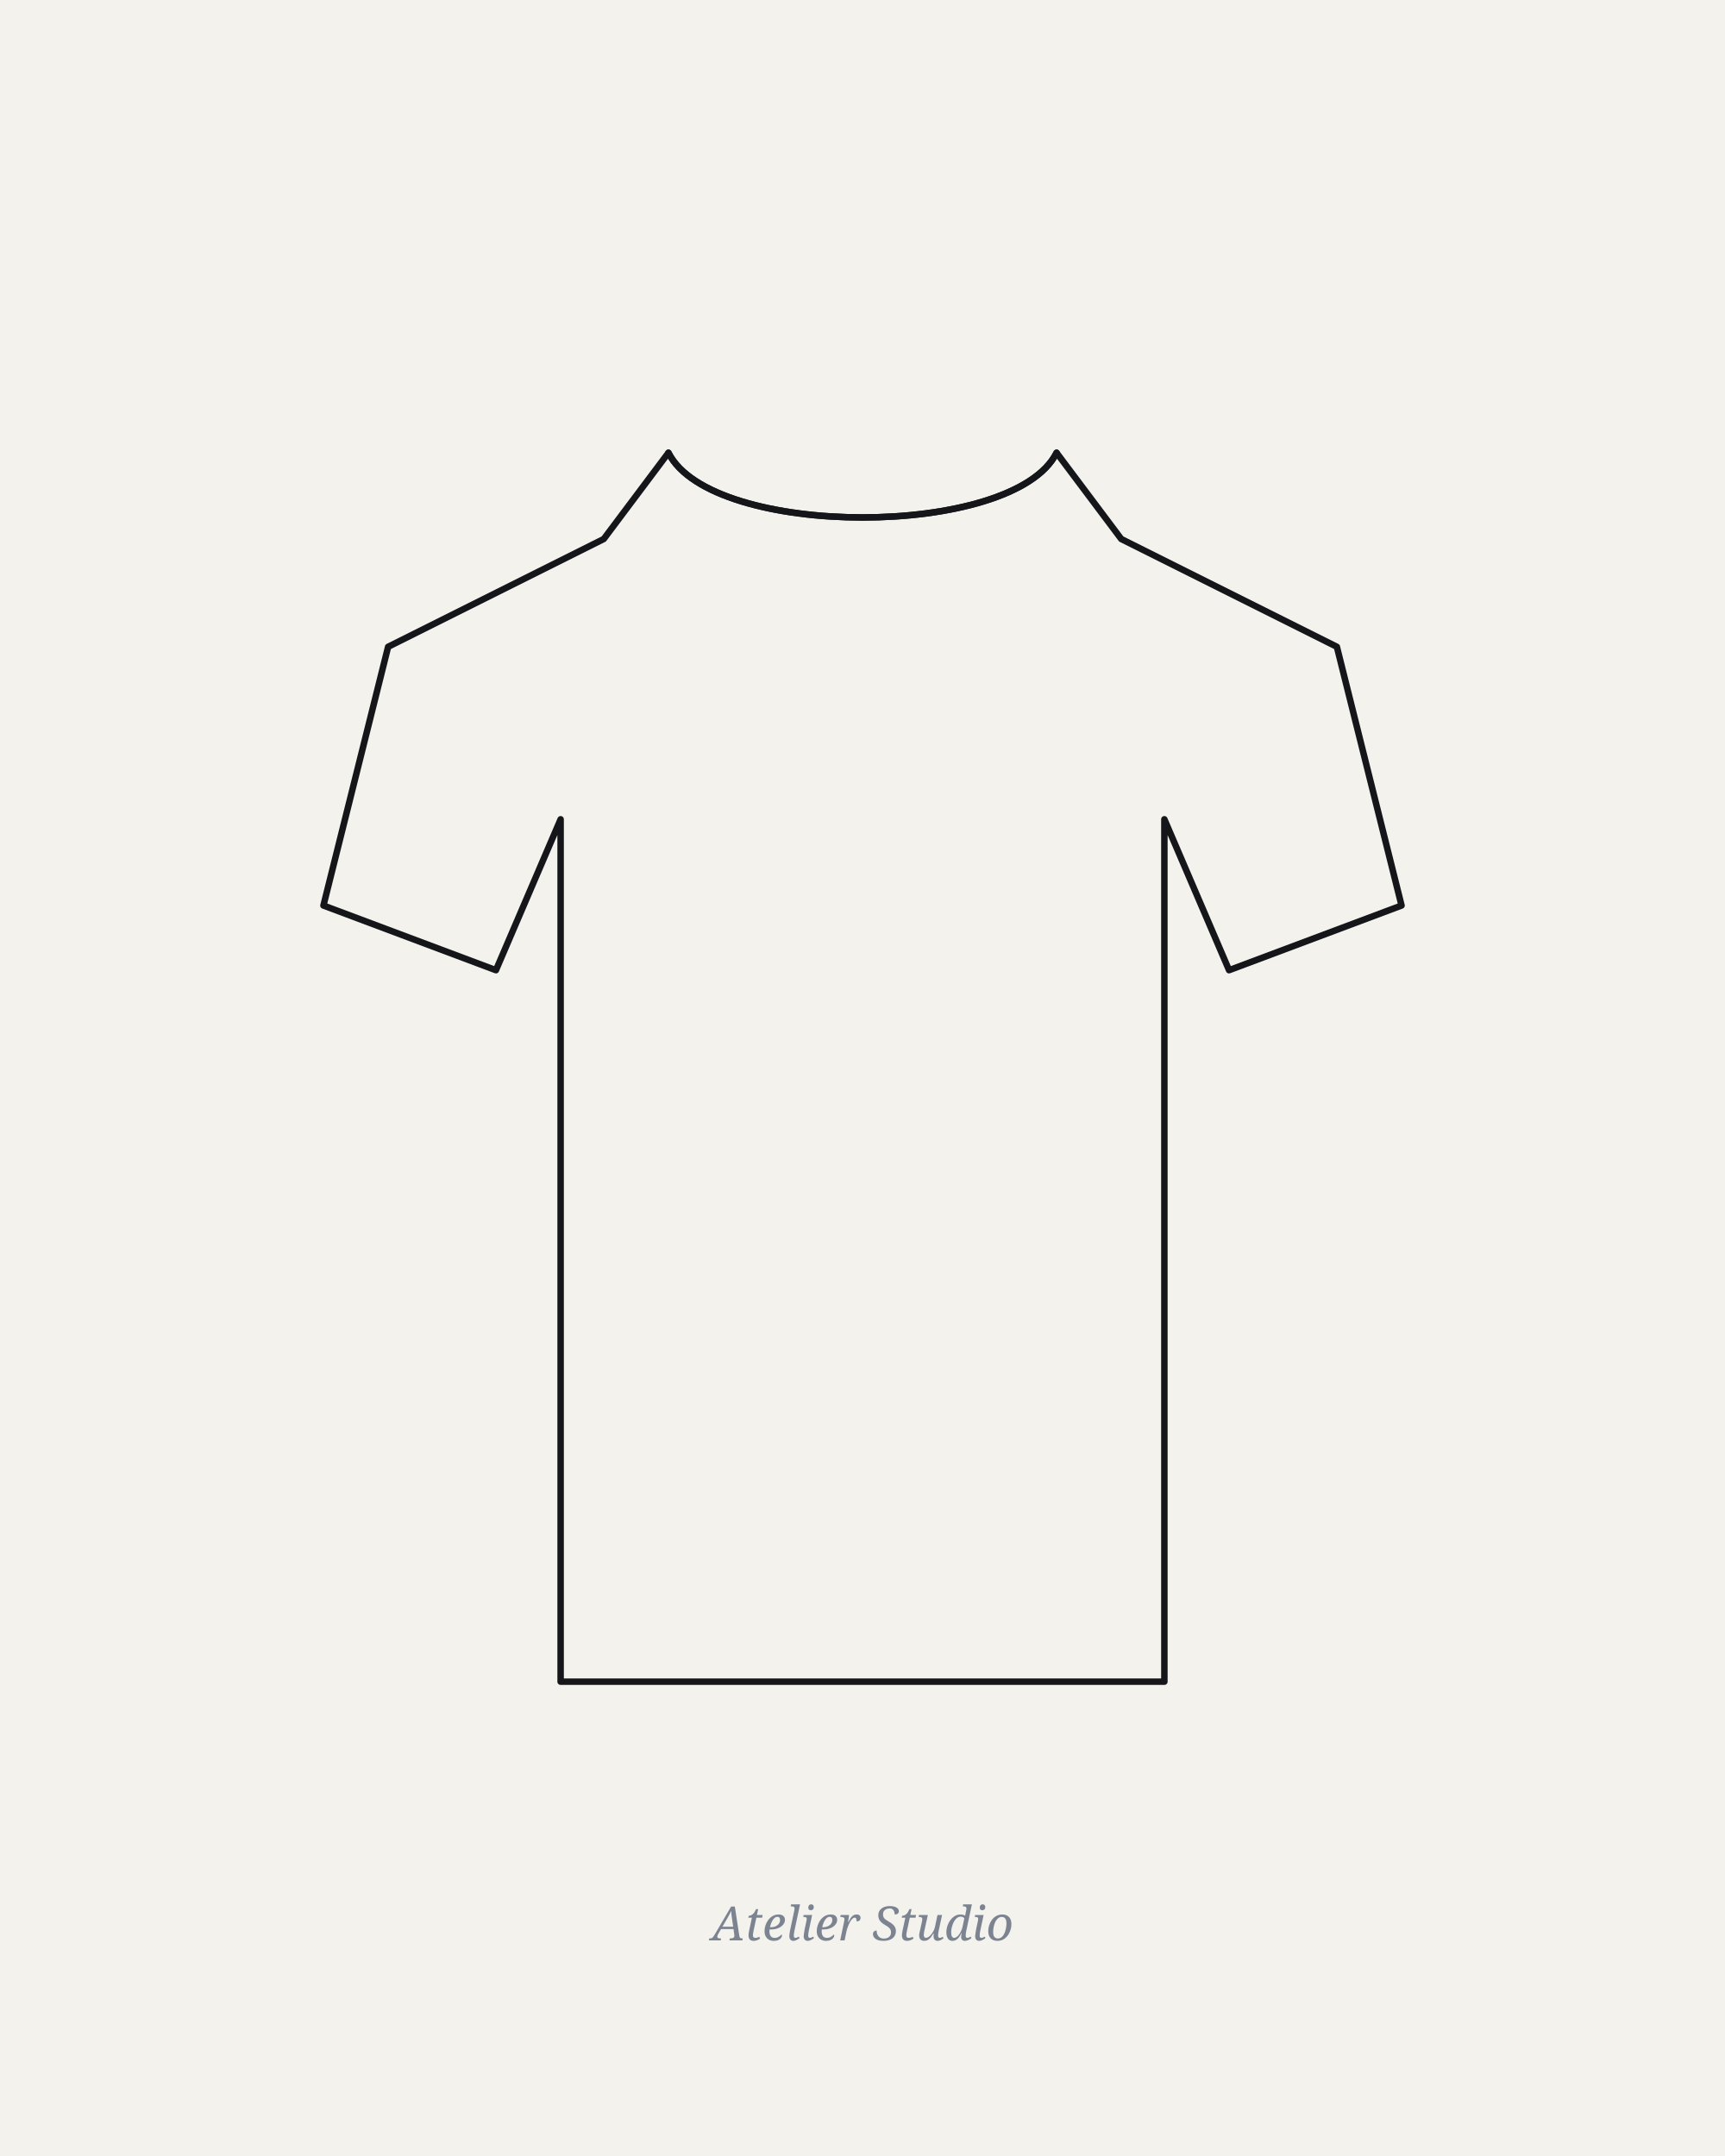
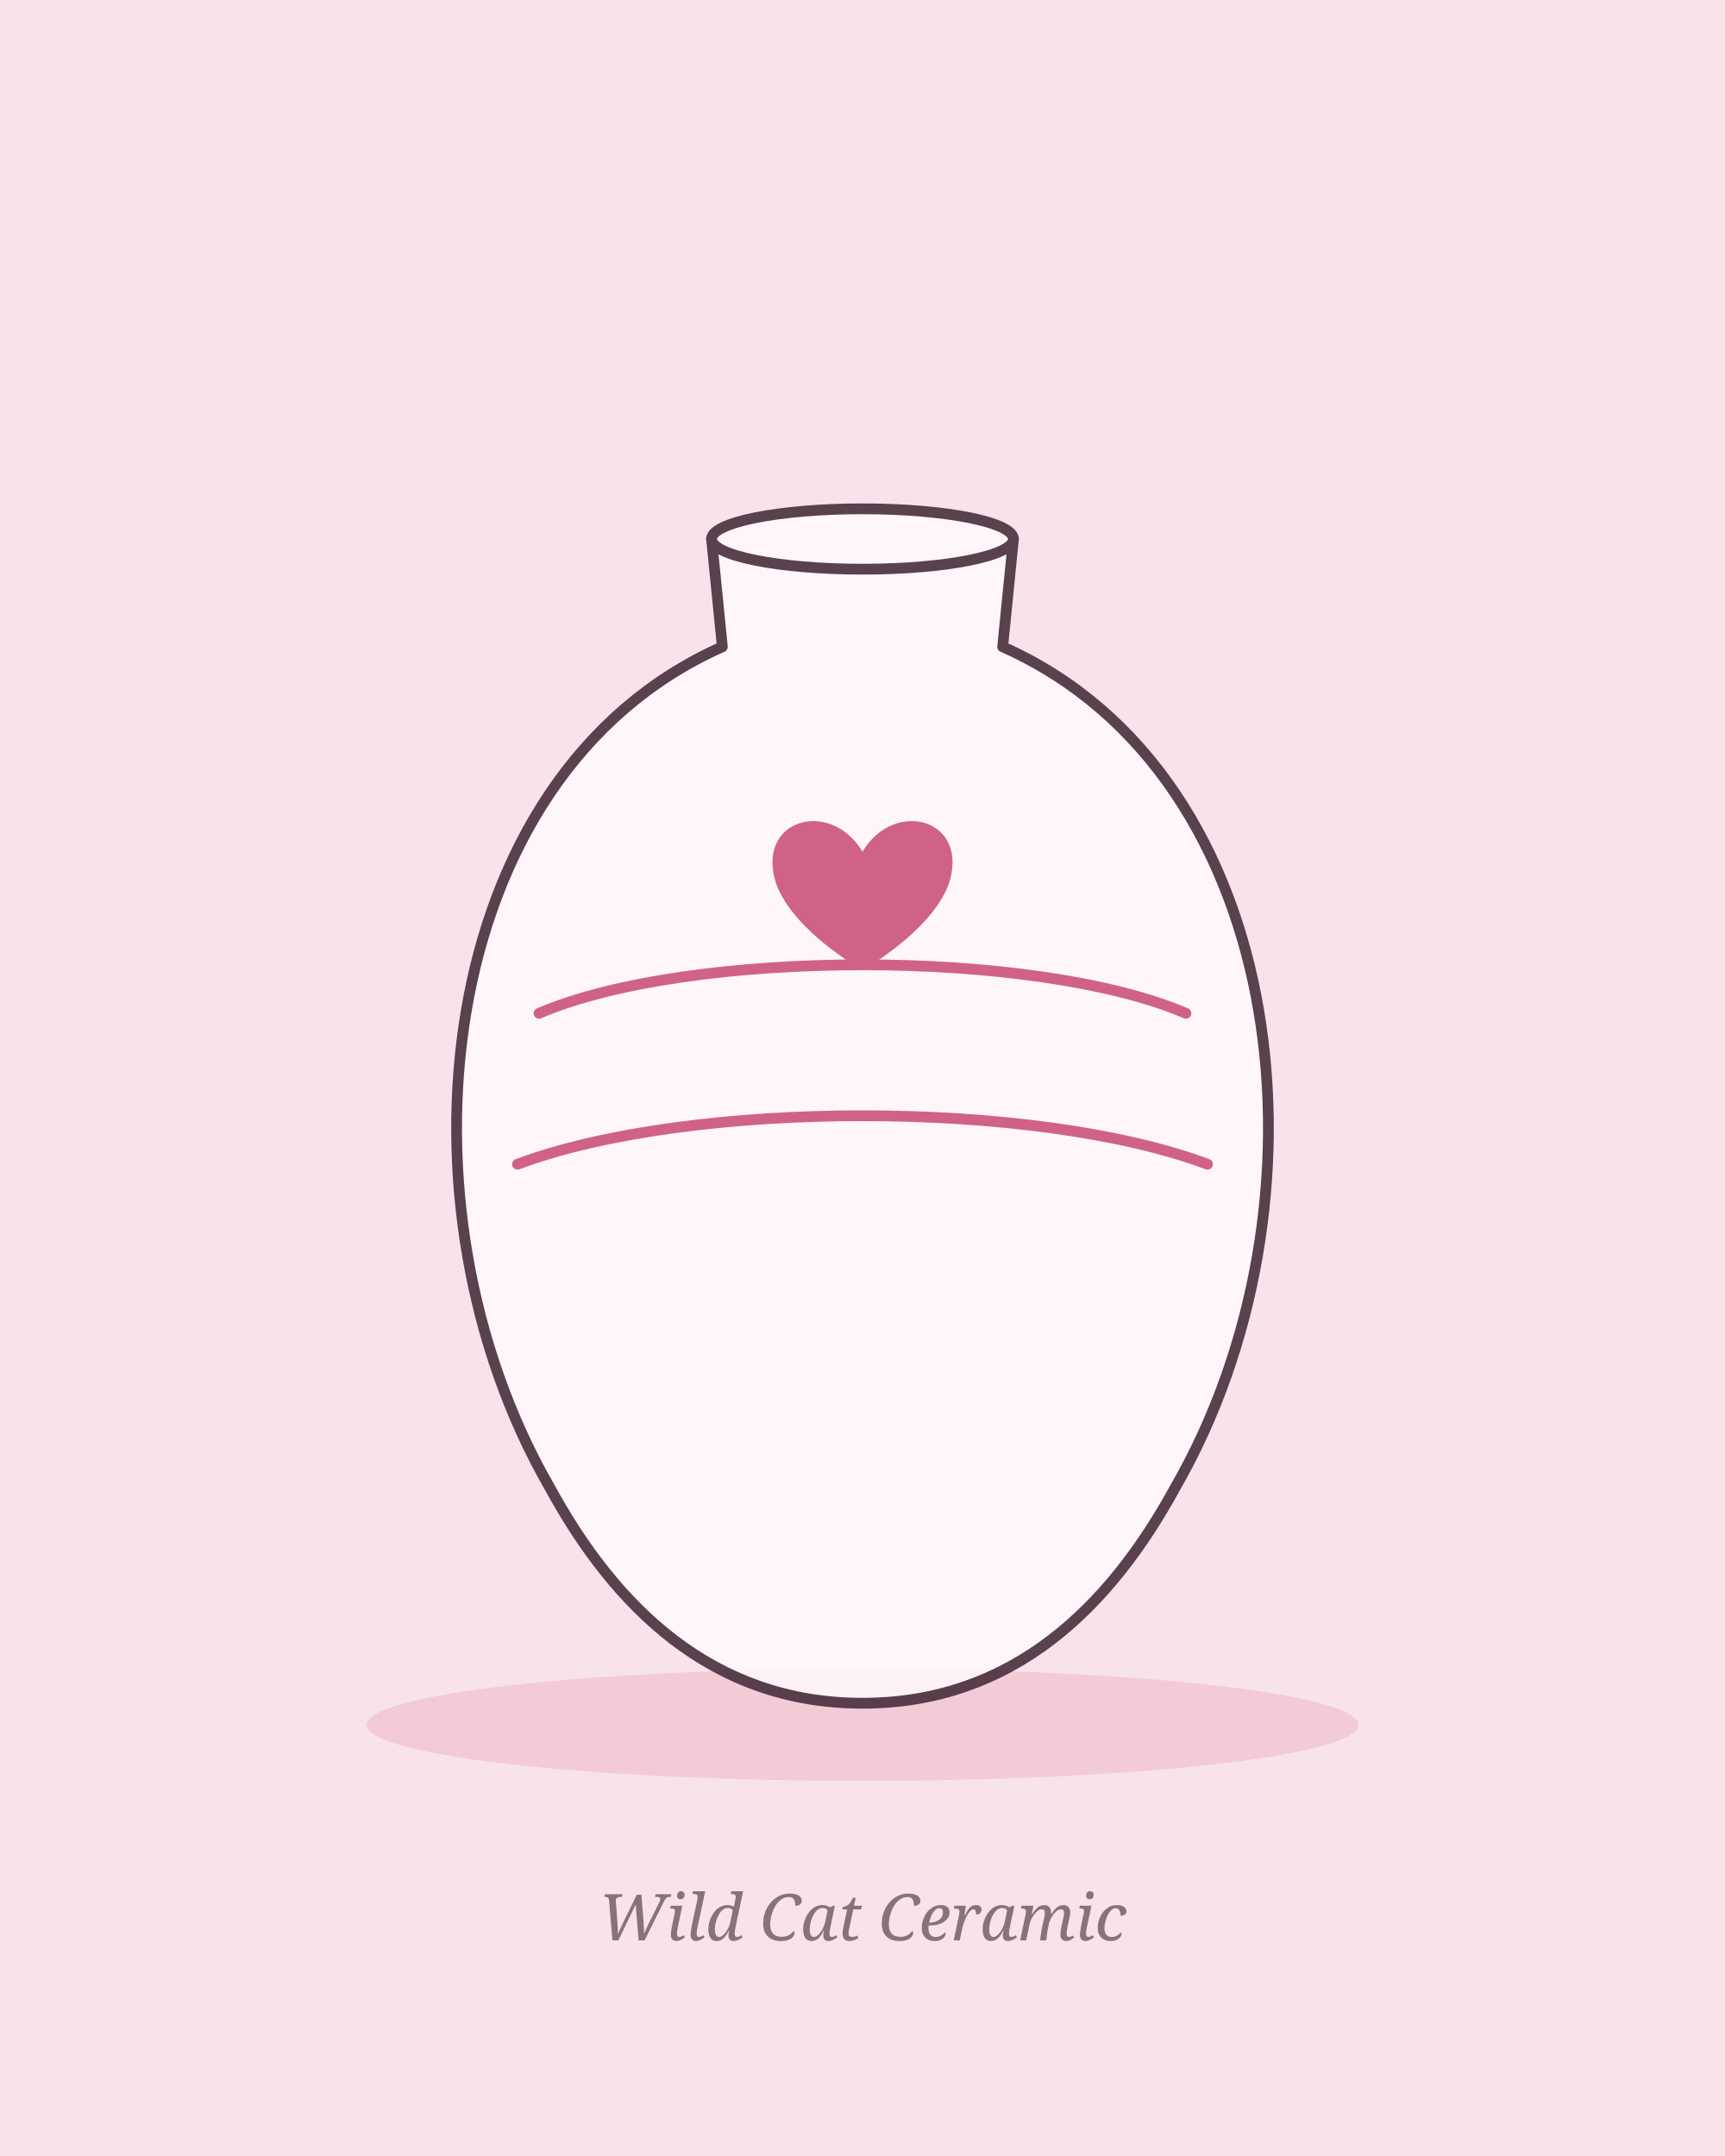
<svg xmlns="http://www.w3.org/2000/svg" viewBox="0 0 800 1000">
-   <rect width="800" height="1000" fill="#F4F2EC" />
-   <g fill="none" stroke="#15161A" stroke-width="3" stroke-linejoin="round" stroke-linecap="round">
-     <path d="M310 210 L280 250 L180 300 L150 420 L230 450 L260 380 L260 780 L540 780 L540 380 L570 450 L650 420 L620 300 L520 250 L490 210 C 470 250 330 250 310 210 Z" />
-     <path d="M310 210 C 330 250 470 250 490 210" />
+   <rect width="800" height="1000" fill="#F9E3EA" />
+   <ellipse cx="400" cy="800" rx="230" ry="26" fill="#F2CBD7" />
+   <g fill="#FFF9FB" stroke="#3E2433" stroke-width="5" stroke-linejoin="round" opacity="0.85">
+     <path d="M330 250 L470 250 L465 300 C 600 360 620 560 545 690 C 515 745 470 790 400 790 C 330 790 285 745 255 690 C 180 560 200 360 335 300 Z" />
+     <ellipse cx="400" cy="250" rx="70" ry="14" />
  </g>
-   <text x="400" y="900" text-anchor="middle" font-family="Georgia, serif" font-style="italic" font-size="22" fill="#2B3A55" opacity="0.6">Atelier Studio</text>
+   <g fill="none" stroke="#D0628A" stroke-width="5" stroke-linecap="round">
+     <path d="M250 470 C 320 440 480 440 550 470" />
+     <path d="M240 540 C 320 510 480 510 560 540" />
+   </g>
+   <path d="M400 395 C 385 370 350 380 360 410 C 368 432 400 450 400 450 C 400 450 432 432 440 410 C 450 380 415 370 400 395 Z" fill="#D0628A" />
+   <text x="400" y="900" text-anchor="middle" font-family="Georgia, serif" font-style="italic" font-size="30" fill="#3E2433" opacity="0.6">Wild Cat Ceramic</text>
</svg>
